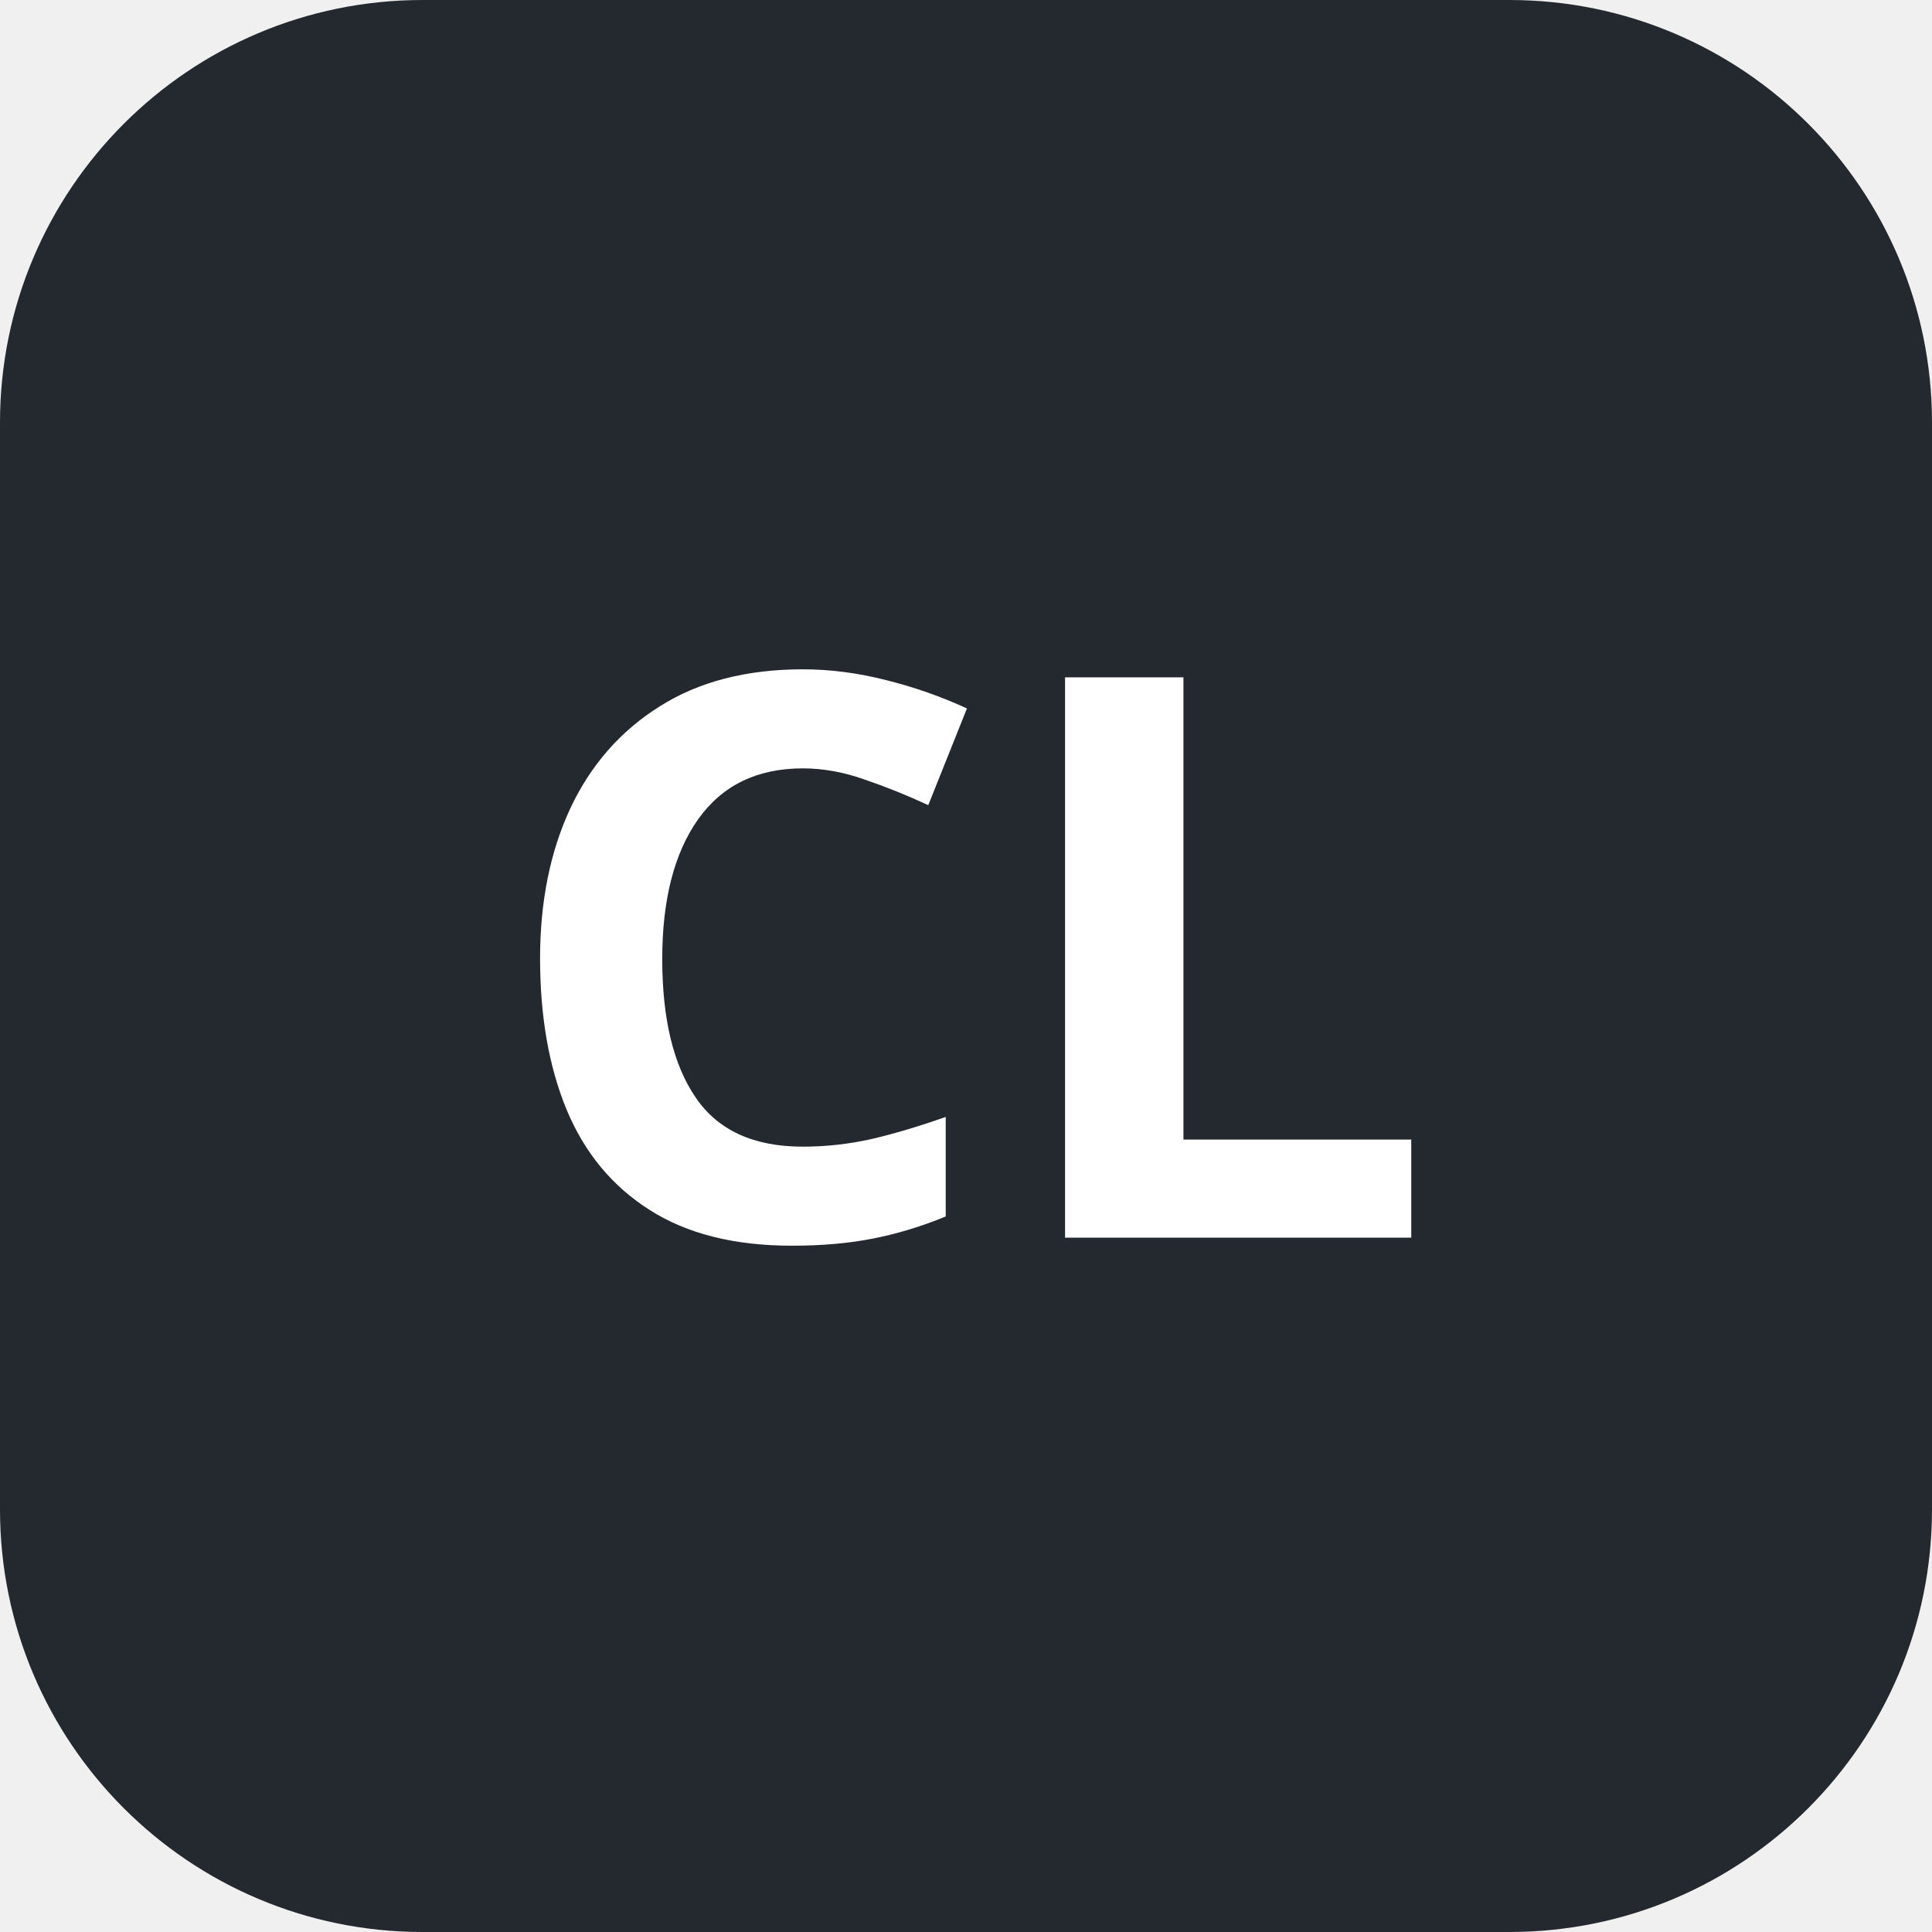
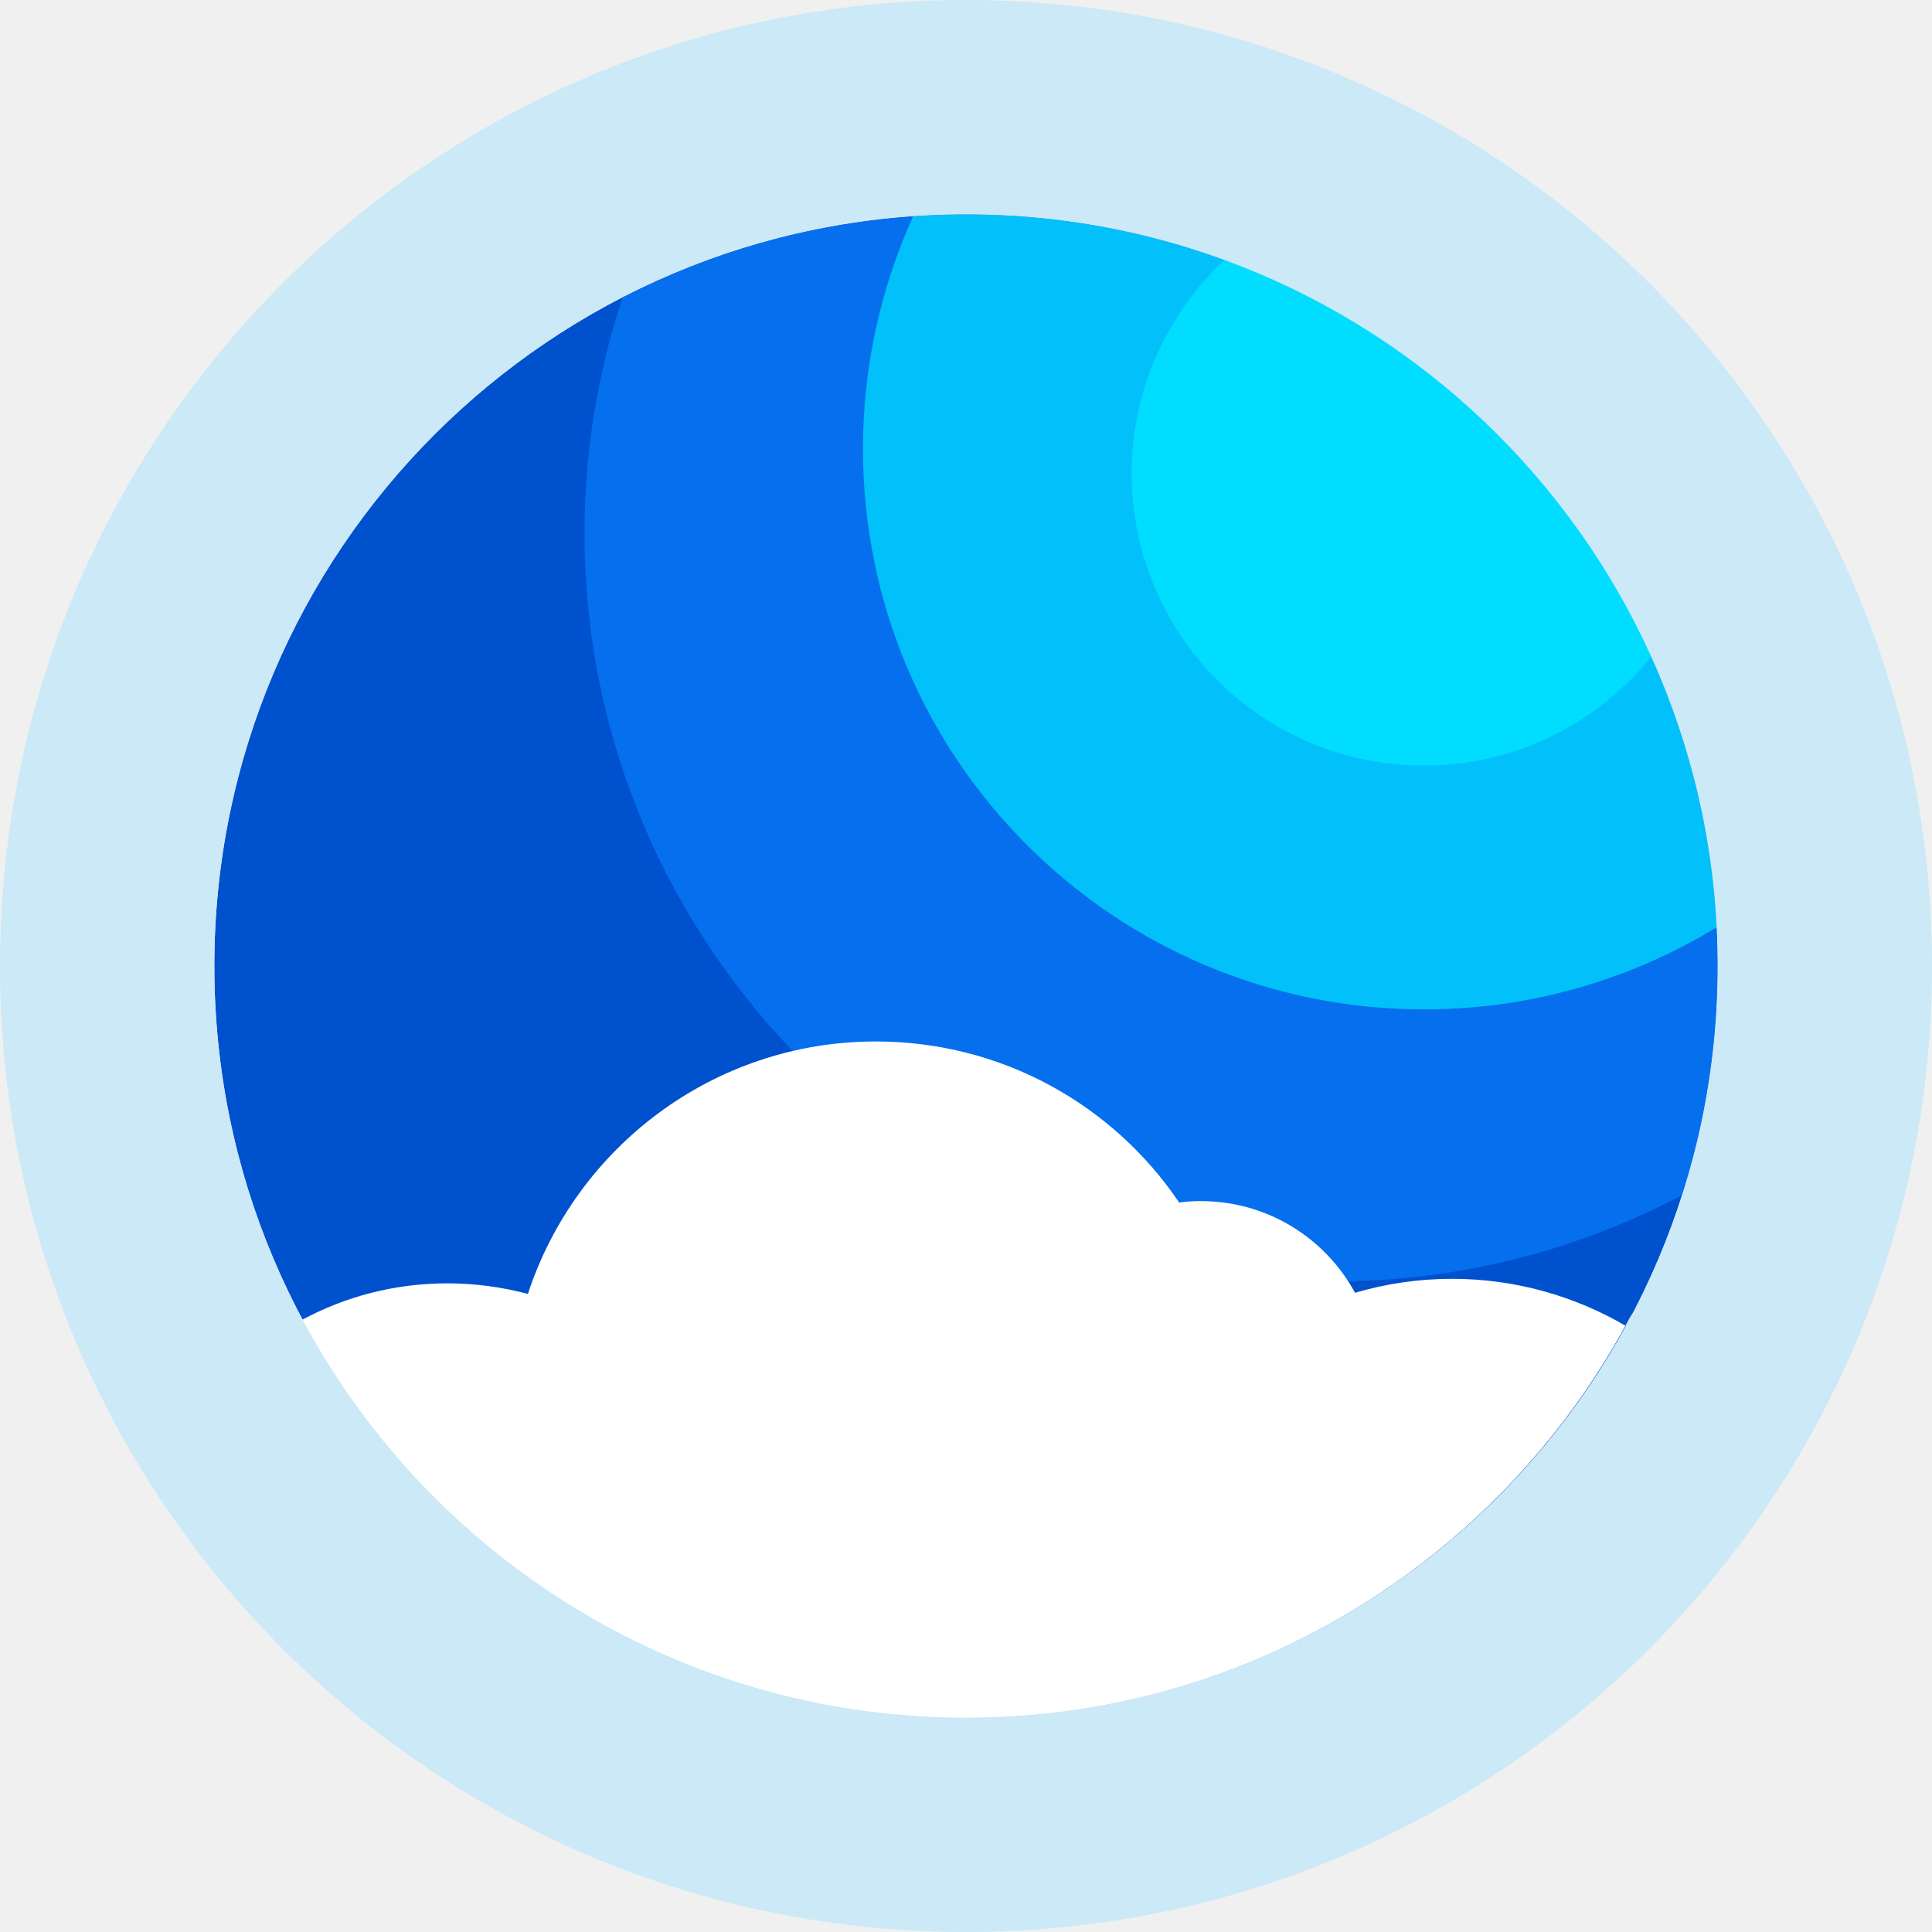
- <svg xmlns="http://www.w3.org/2000/svg" viewBox="0 0 64 64" role="img" aria-label="Cloudreve">
-   <rect width="64" height="64" rx="14" fill="#24292f" />
-   <text x="32" y="41" text-anchor="middle" font-family="sans-serif" font-size="26" font-weight="700" fill="#ffffff">CL</text>
+ <svg xmlns="http://www.w3.org/2000/svg" role="img" viewBox="0 0 512 512">
+   <circle cx="256" cy="256" r="199.2" fill-rule="evenodd" clip-rule="evenodd" fill="#0051cd" />
+   <path d="M256 56.8c-32.8 0-63.7 8-91 22-6.5 19.6-10.1 40.6-10.1 62.4 0 109.6 88.8 198.4 198.4 198.4 33.4 0 64.9-8.3 92.5-22.9 6.1-19.1 9.4-39.5 9.4-60.6C455.2 146 366 56.8 256 56.8" fill-rule="evenodd" clip-rule="evenodd" fill="#056fee" />
+   <path d="M377.4 267.5c28.4 0 55-8 77.6-21.8-5.4-105.3-92.4-188.9-199-188.9-4.7 0-9.4.2-14 .5-8.5 18.8-13.3 39.6-13.3 61.5-.1 82.2 66.5 148.7 148.7 148.7" fill-rule="evenodd" clip-rule="evenodd" fill="#02c0fa" />
+   <circle cx="377.3" cy="125.5" r="77.4" fill-rule="evenodd" clip-rule="evenodd" fill="#0df" />
+   <path d="M430.9 351.4c-13.5-7.9-29.3-12.5-46.1-12.5-8.9 0-17.5 1.3-25.7 3.7-7.9-14.5-23.2-24.3-40.9-24.3-1.9 0-3.8.1-5.7.4-17.4-25.8-46.9-42.7-80.4-42.7-43 0-79.5 28.1-92.2 66.9-6.8-1.8-13.9-2.8-21.3-2.8-14 0-27.1 3.5-38.6 9.7-.6-1.1-1.2-2.3-1.8-3.5 32.9 64.7 100.1 109 177.6 109 77 0 143.7-43.7 176.9-107.6-.5 1.2-1.1 2.5-1.8 3.7" fill-rule="evenodd" clip-rule="evenodd" fill="#fff" />
+   <path d="M256 0C114.6 0 0 114.6 0 256s114.6 256 256 256 256-114.6 256-256S397.4 0 256 0m0 455.2C146 455.2 56.8 366 56.8 256S146 56.8 256 56.8 455.2 146 455.2 256 366 455.2 256 455.2" fill-rule="evenodd" clip-rule="evenodd" fill="#cbe9f7" />
</svg>
